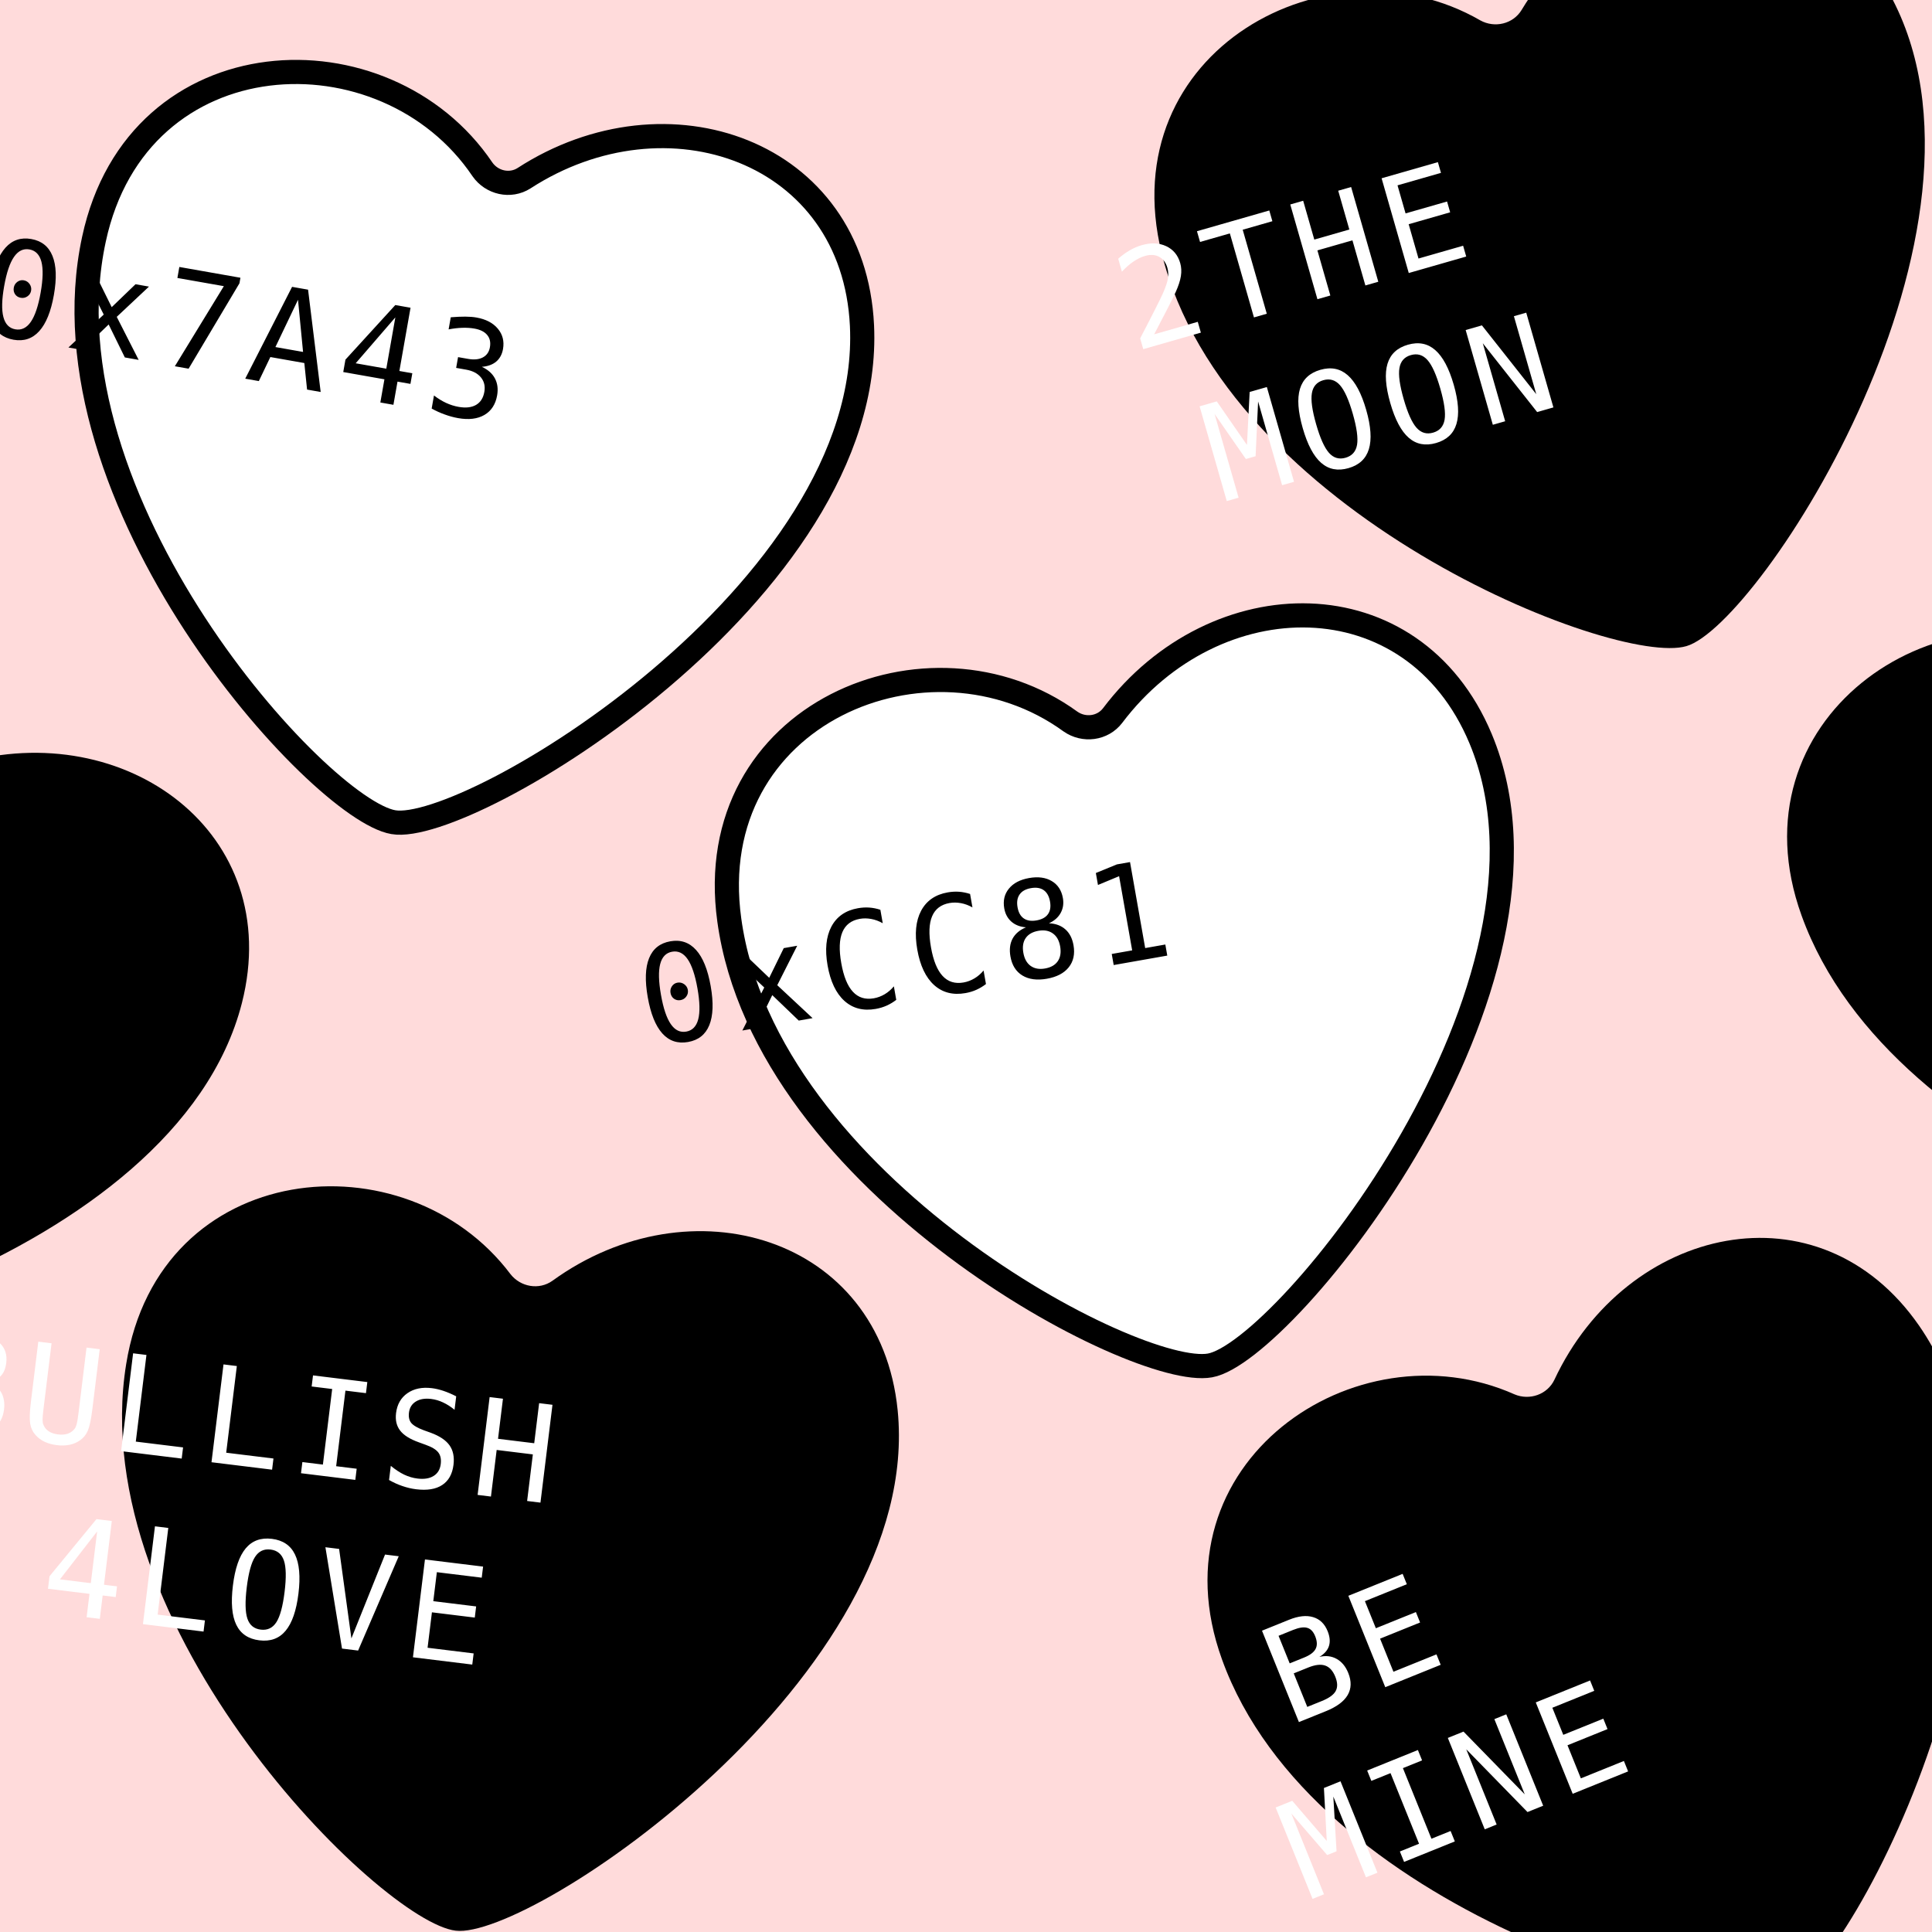
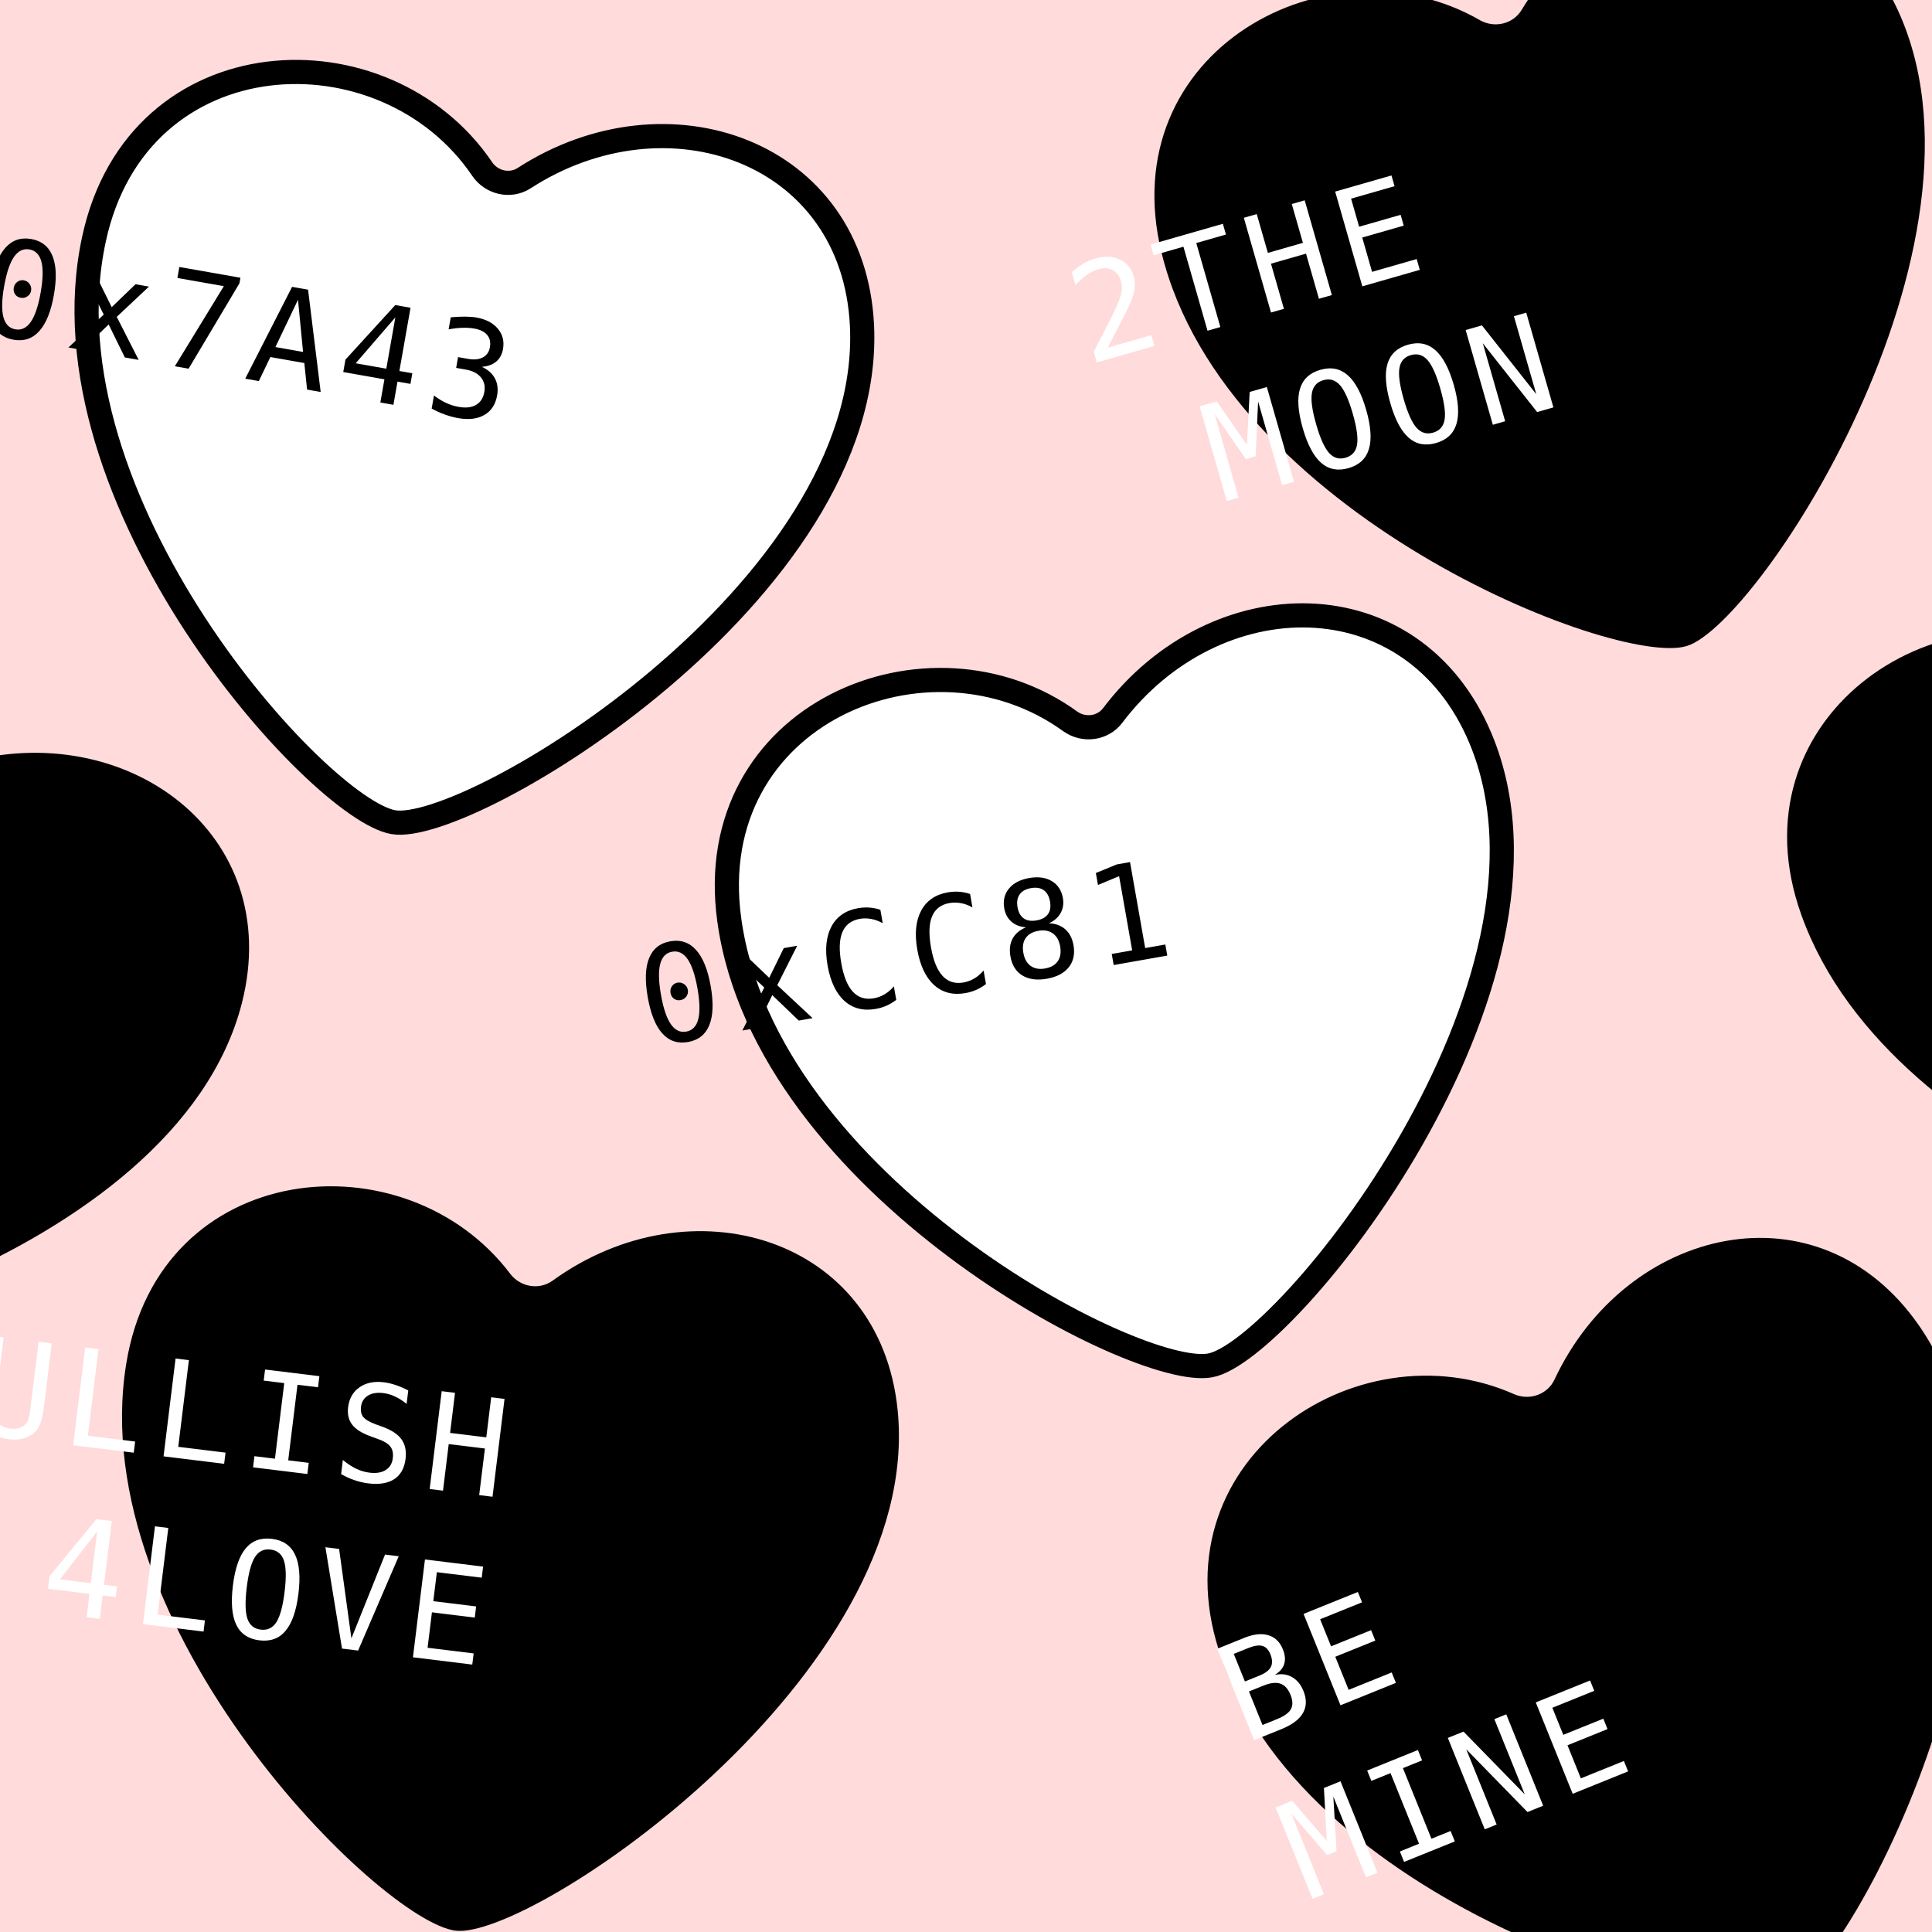
<svg xmlns="http://www.w3.org/2000/svg" xmlns:xlink="http://www.w3.org/1999/xlink" version="1.1" id="Layer_1" x="0px" y="0px" width="400" height="400" class="container" viewBox="0 0 400 400" style="enable-background:new 0 0 400 400;" xml:space="preserve">
  <style type="text/css">
	.container{margin: 60px auto; font-size:28px; font-family: monospace, monospace; font-weight: 500; letter-spacing: 2px;}
	.whitetext{fill:#ffffff; text-anchor:middle;}
	.blacktext{fill:#000000; text-anchor:middle;}
	.pinktext{fill:#FA0F95; text-anchor:middle;}
	.whiteheart{fill:#ffffff;}
	.whiteheartoutline{fill:#ffffff; stroke: #000000; stroke-width: 5px;}
	.black{fill:#000000;}
	.pink{fill:#FFC9DF;}
	.blue{fill:#A2E2FF;}
	.orange{fill:#FFCC99;}
	.green{fill:#A4FFCA;}
	.purple{fill:#DAB5FF;}
	.yellow{fill:#FFF6AE;}
	.lightpink{fill:#FFDBDB;}

</style>
  <defs>
    <g id="heart">
      <path d="M79.2-43C71.2-78.4,30.8-84.9,5-60.9c-2.5,2.3-6.4,2.1-8.8-0.3c-25-25.9-75.1-15-76.7,28.2C-82.6,22.3-14,75.2,1.5,75.1  C17.3,75.1,91.3,10.7,79.2-43z" />
    </g>
    <radialGradient id="rainbow" cx="58%" cy="50%" fr="0%" r="300%" spreadMethod="repeat">
      <stop offset="0%" style="stop-color:#ffb9b9" />
      <stop offset="30%" style="stop-color:#fff7ad" />
      <stop offset="50%" style="stop-color:#97fff3" />
      <stop offset="80%" style="stop-color:#cfbcff" />
      <stop offset="100%" style="stop-color:#ffb9b9" />
    </radialGradient>
  </defs>
  <rect class="lightpink" width="400" height="400" />
  <animate xlink:href="#rainbow" attributeName="fr" dur="20s" values="0%;300%" repeatCount="indefinite" />
  <animate xlink:href="#rainbow" attributeName="r" dur="20s" values="300%;600%" repeatCount="indefinite" />
  <g transform="translate(93,96) rotate(10)">
    <use xlink:href="#heart" class="whiteheartoutline" />
    <text class="blacktext">
      <tspan x="0" y="-10">0x7A43</tspan>
    </text>
  </g>
  <g transform="translate(236,209) rotate(-10)">
    <use xlink:href="#heart" class="whiteheartoutline" />
    <text class="blacktext">
      <tspan x="0" y="-10">0xCC81</tspan>
    </text>
  </g>
  <g transform="translate(327,62) rotate(-16)">
    <use xlink:href="#heart" class="black" />
    <text class="whitetext">
-       <tspan x="10" y="-15">2THE</tspan>
+       <tspan x="0" y="-15">2THE</tspan>
      <tspan x="0" y="20">MOON</tspan>
    </text>
  </g>
  <g transform="translate(102,325) rotate(7)">
    <use xlink:href="#heart" class="black" />
    <text class="whitetext">
-       <tspan x="10" y="-15">BULLISH</tspan>
+       <tspan x="0" y="-15">BULLISH</tspan>
      <tspan x="0" y="20">4LOVE</tspan>
    </text>
  </g>
  <g transform="translate(340,344) rotate(-22)">
    <use xlink:href="#heart" class="black" />
    <text class="whitetext">
-       <tspan x="10" y="-15">BE</tspan>
+       <tspan x="0" y="-15">BE</tspan>
      <tspan x="0" y="20">MINE</tspan>
    </text>
  </g>
  <g transform="translate(-40,210) rotate(27)">
    <use xlink:href="#heart" class="black" />
  </g>
  <g transform="translate(460,190) rotate(-22)">
    <use xlink:href="#heart" class="black" />
  </g>
</svg>
